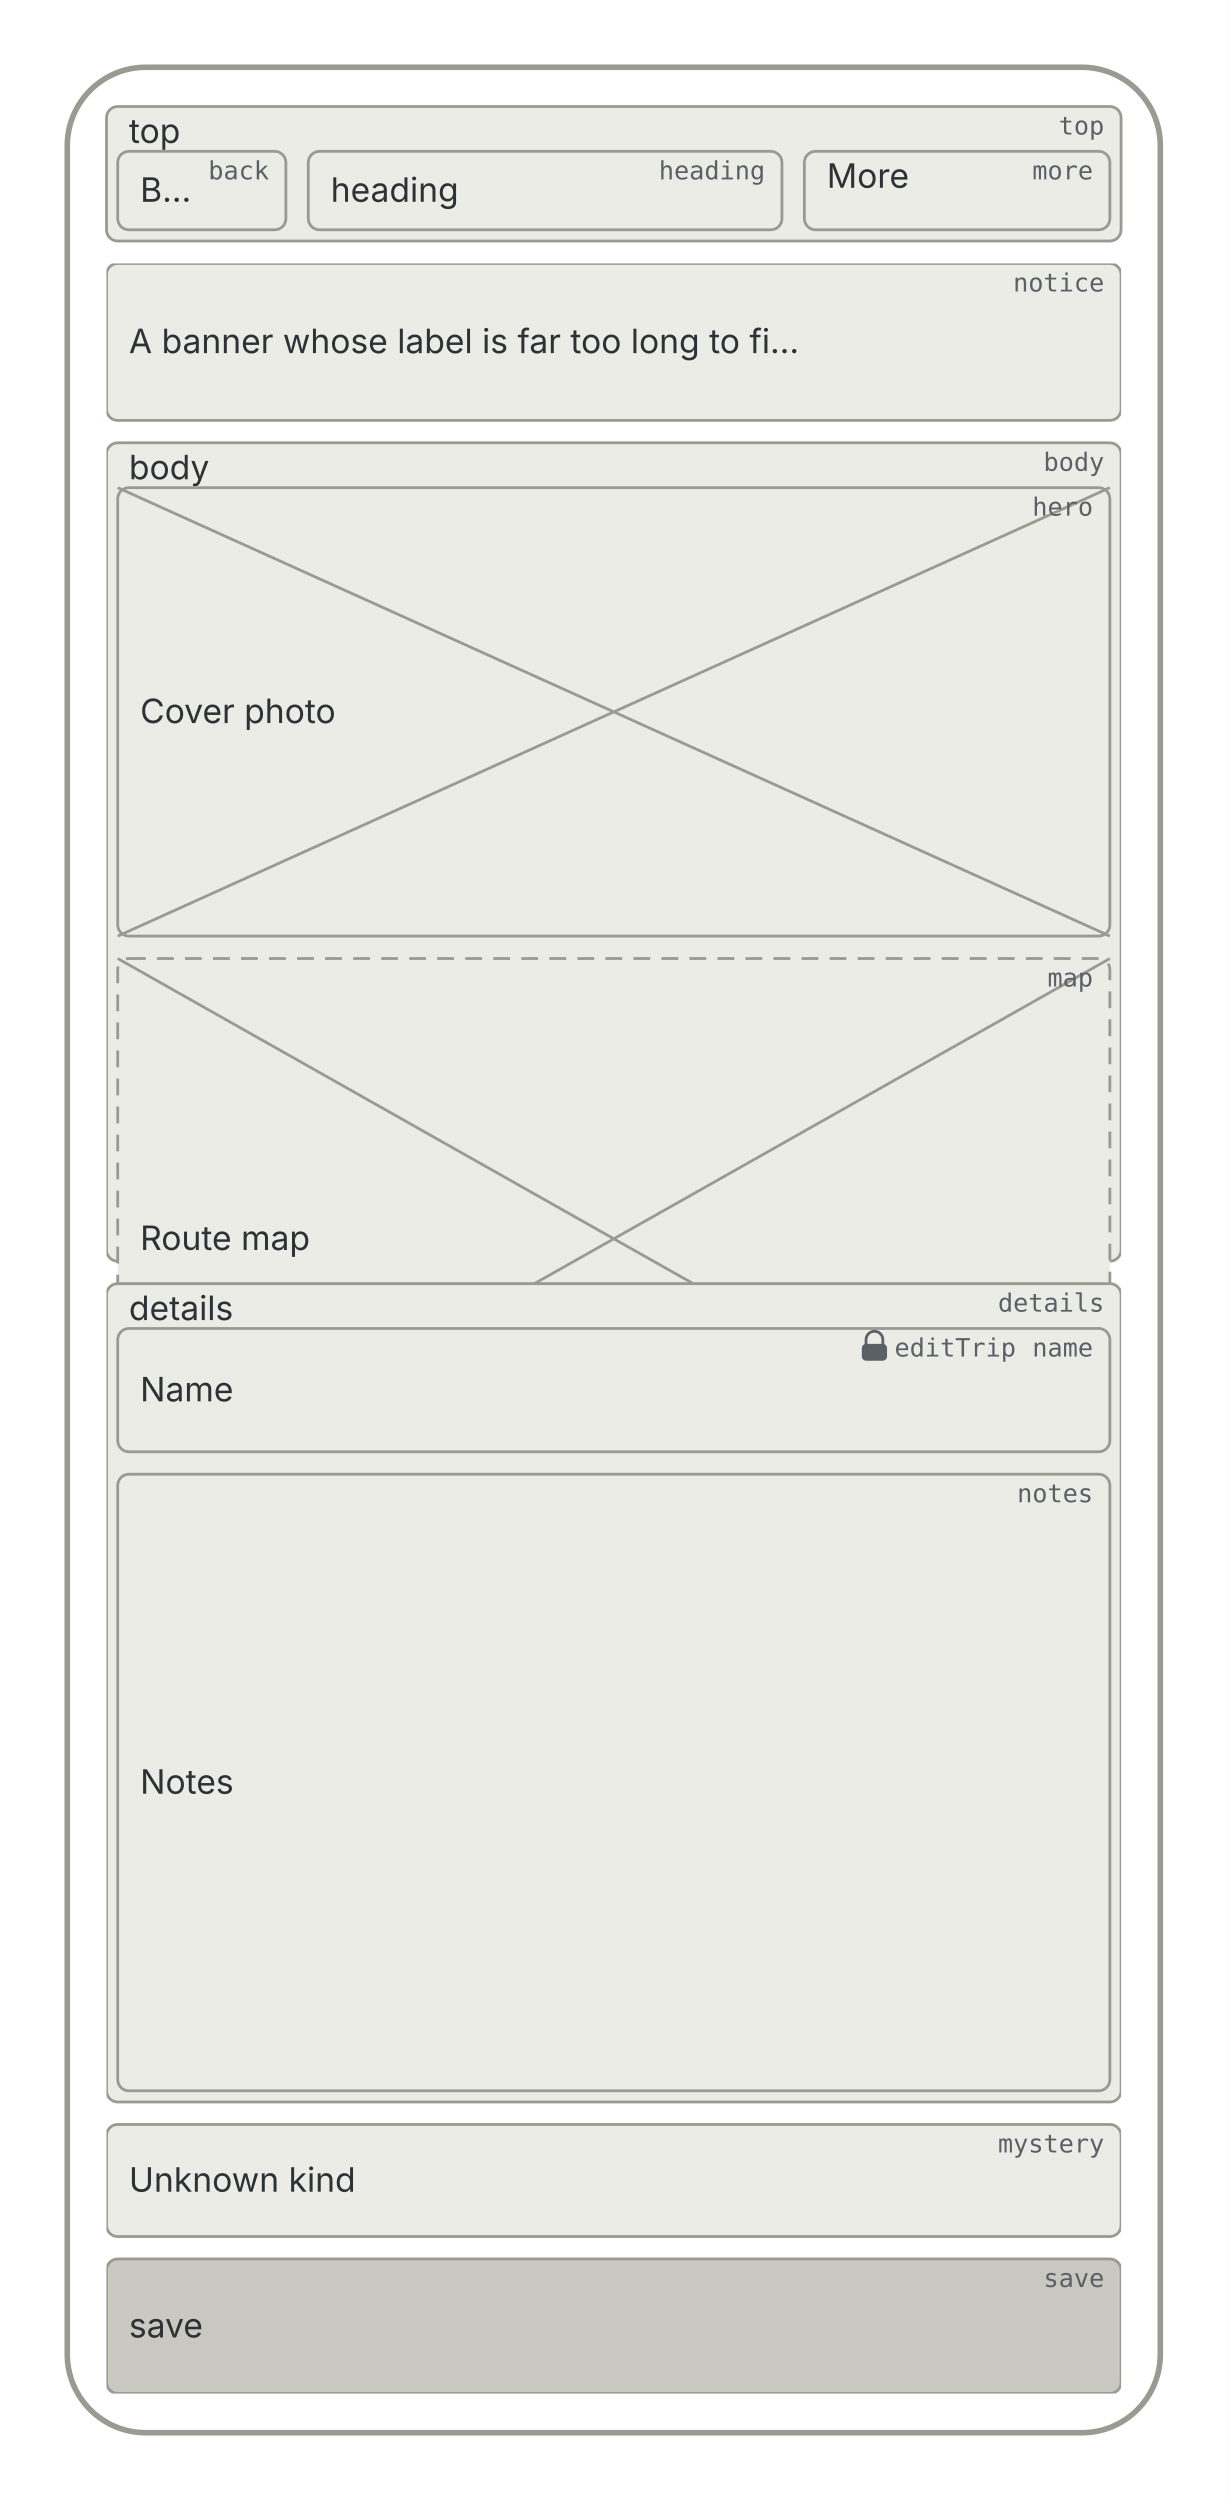
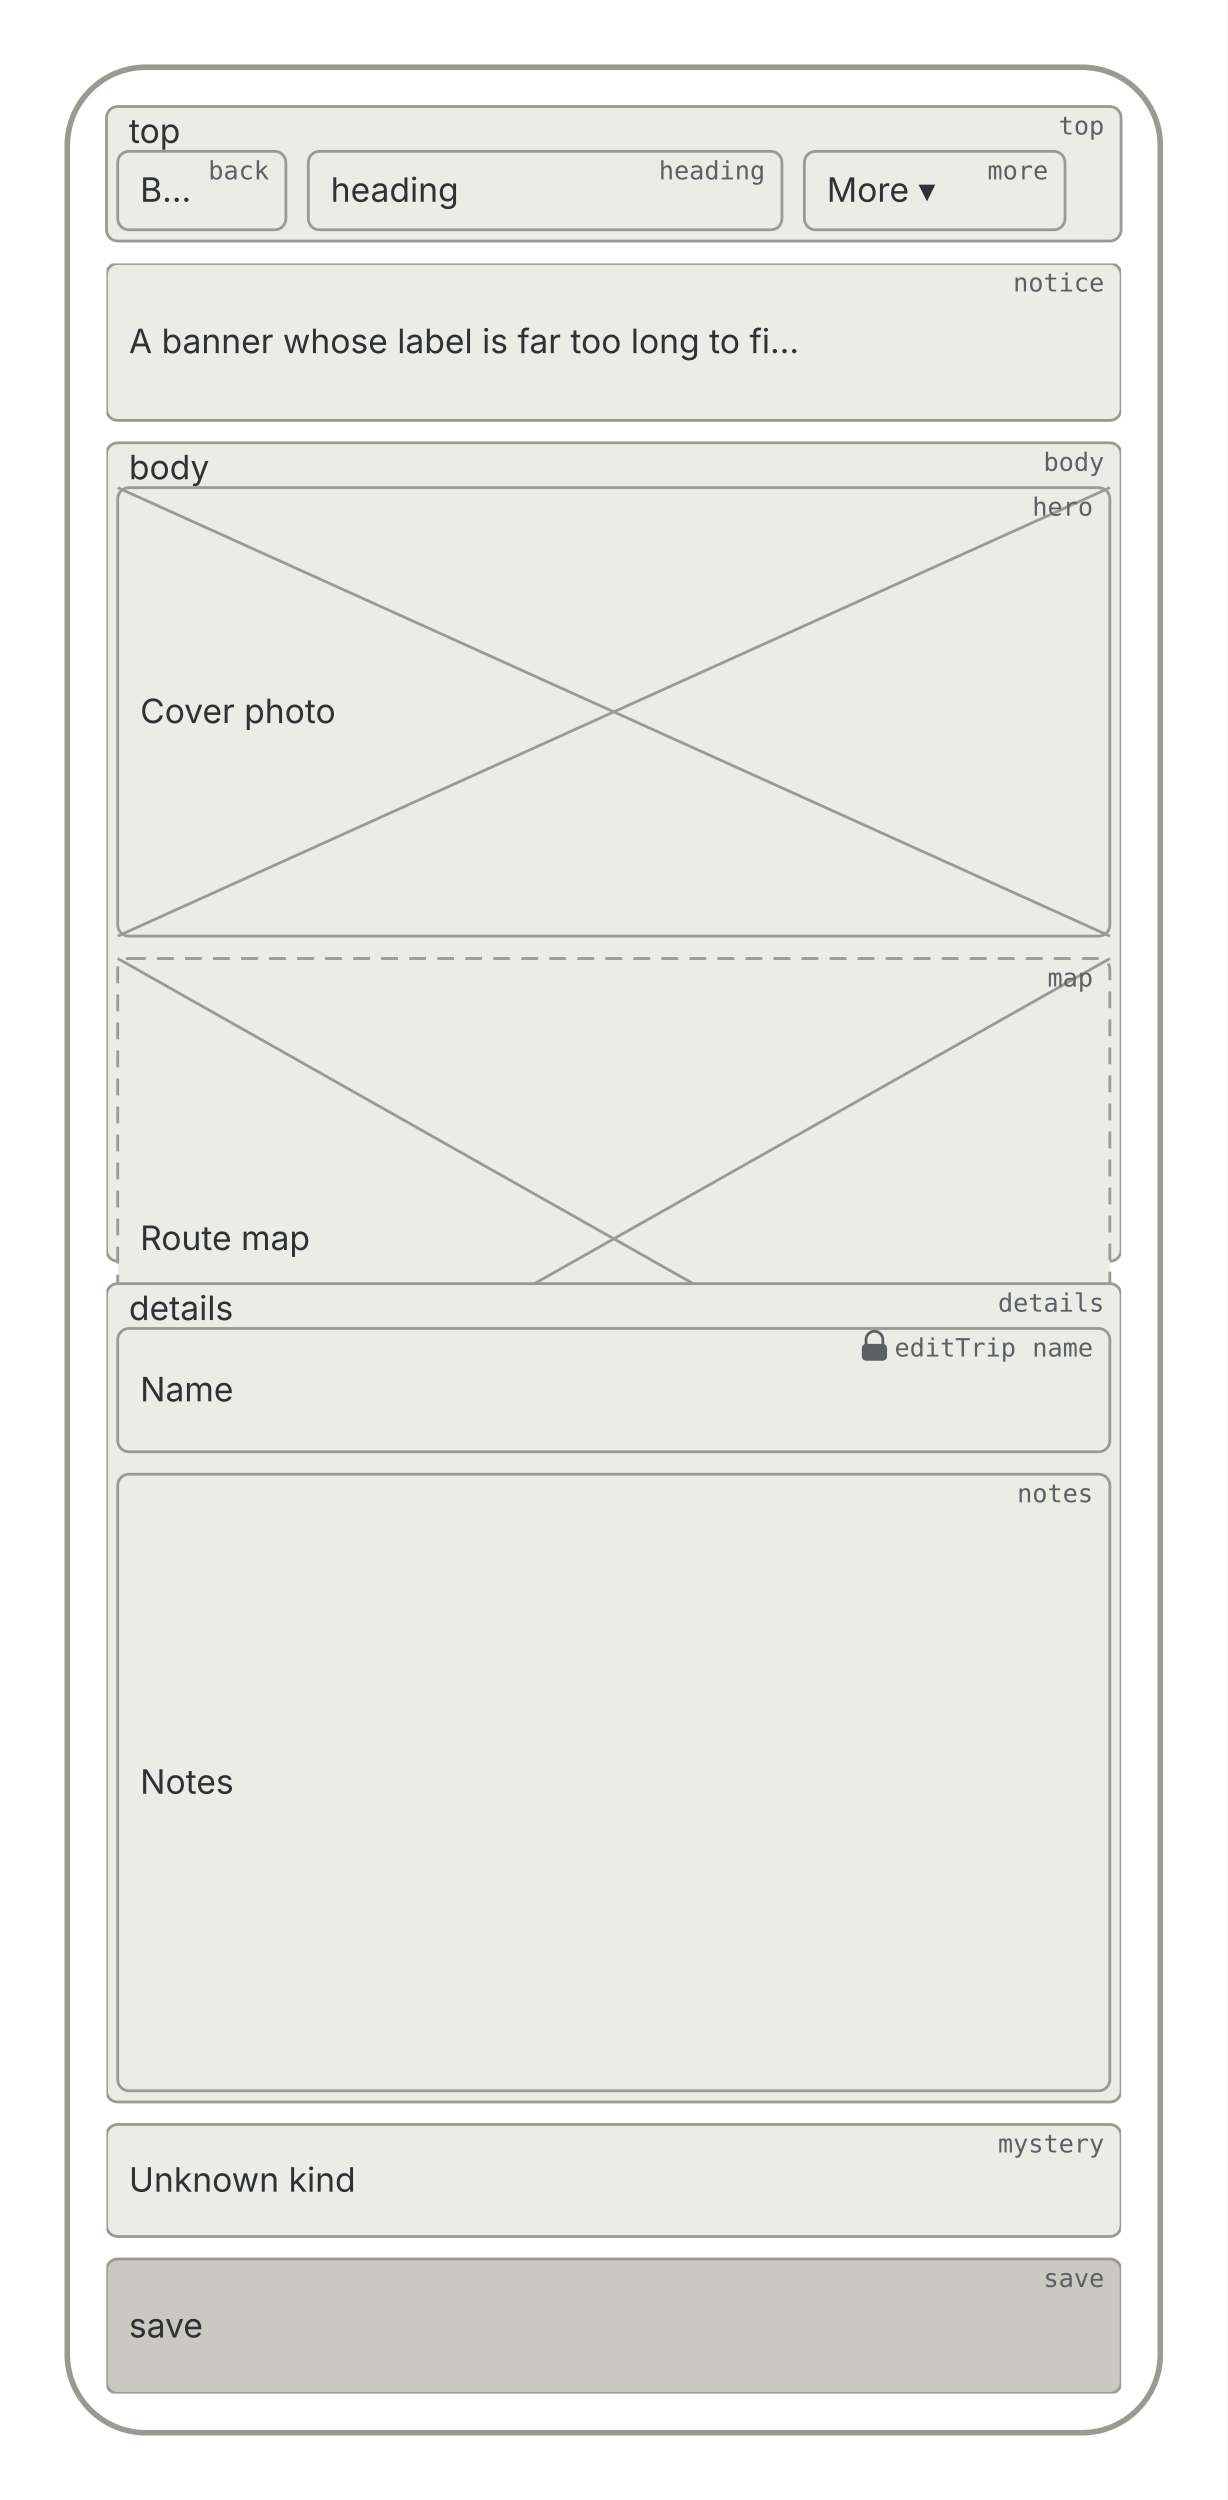
<svg xmlns="http://www.w3.org/2000/svg" width="438" height="892" viewBox="0 0 438 892" role="img" aria-label="Everything — phone">
  <rect class="card" x="0" y="0" width="438" height="892" fill="#FFFFFF" />
  <rect class="region" x="38" y="38" width="362" height="48" rx="4" fill="#ECECE6" stroke="#9A9A92" stroke-width="1" />
  <text class="label" x="46" y="51" font-size="12" font-family="system-ui, -apple-system, Segoe UI, sans-serif" fill="#2E3135">top</text>
  <text class="name" x="394" y="48" text-anchor="end" font-size="9" font-family="ui-monospace, Menlo, Consolas, monospace" fill="#5B5F66">top</text>
  <rect class="region" x="42" y="54" width="60" height="28" rx="4" fill="#ECECE6" stroke="#9A9A92" stroke-width="1" />
  <text class="label" x="50" y="72" font-size="12" font-family="system-ui, -apple-system, Segoe UI, sans-serif" fill="#2E3135">B…</text>
  <text class="name" x="96" y="64" text-anchor="end" font-size="9" font-family="ui-monospace, Menlo, Consolas, monospace" fill="#5B5F66">back</text>
  <rect class="region" x="110" y="54" width="169" height="28" rx="4" fill="#ECECE6" stroke="#9A9A92" stroke-width="1" />
  <text class="label" x="118" y="72" font-size="12" font-family="system-ui, -apple-system, Segoe UI, sans-serif" fill="#2E3135">heading</text>
  <text class="name" x="273" y="64" text-anchor="end" font-size="9" font-family="ui-monospace, Menlo, Consolas, monospace" fill="#5B5F66">heading</text>
-   <rect class="region" x="287" y="54" width="109" height="28" rx="4" fill="#ECECE6" stroke="#9A9A92" stroke-width="1" />
-   <text class="label" x="295" y="67" font-size="12" font-family="system-ui, -apple-system, Segoe UI, sans-serif" fill="#2E3135">More</text>
-   <text class="name" x="390" y="64" text-anchor="end" font-size="9" font-family="ui-monospace, Menlo, Consolas, monospace" fill="#5B5F66">more</text>
+   <rect class="region" x="287" y="54" width="93" height="28" rx="4" fill="#ECECE6" stroke="#9A9A92" stroke-width="1" />
+   <text class="label" x="295" y="72" font-size="12" font-family="system-ui, -apple-system, Segoe UI, sans-serif" fill="#2E3135">More ▾</text>
+   <text class="name" x="374" y="64" text-anchor="end" font-size="9" font-family="ui-monospace, Menlo, Consolas, monospace" fill="#5B5F66">more</text>
  <defs>
    <clipPath id="sb-clip">
      <rect x="38" y="94" width="362" height="760" />
    </clipPath>
  </defs>
  <g clip-path="url(#sb-clip)">
    <rect class="region" x="38" y="94" width="362" height="56" rx="4" fill="#ECECE6" stroke="#9A9A92" stroke-width="1" />
    <text class="label" x="46" y="126" font-size="12" font-family="system-ui, -apple-system, Segoe UI, sans-serif" fill="#2E3135">A banner whose label is far too long to fi…</text>
    <text class="name" x="394" y="104" text-anchor="end" font-size="9" font-family="ui-monospace, Menlo, Consolas, monospace" fill="#5B5F66">notice</text>
    <rect class="region" x="38" y="158" width="362" height="292" rx="4" fill="#ECECE6" stroke="#9A9A92" stroke-width="1" />
    <text class="label" x="46" y="171" font-size="12" font-family="system-ui, -apple-system, Segoe UI, sans-serif" fill="#2E3135">body</text>
    <text class="name" x="394" y="168" text-anchor="end" font-size="9" font-family="ui-monospace, Menlo, Consolas, monospace" fill="#5B5F66">body</text>
    <rect class="region" x="42" y="174" width="354" height="160" rx="4" fill="#ECECE6" stroke="#9A9A92" stroke-width="1" />
    <path class="placeholder" d="M42 174 L396 334 M396 174 L42 334" stroke="#9A9A92" stroke-width="1" />
    <text class="label" x="50" y="258" font-size="12" font-family="system-ui, -apple-system, Segoe UI, sans-serif" fill="#2E3135">Cover photo</text>
    <text class="name" x="390" y="184" text-anchor="end" font-size="9" font-family="ui-monospace, Menlo, Consolas, monospace" fill="#5B5F66">hero</text>
    <rect class="region" x="42" y="342" width="354" height="200" rx="4" fill="#ECECE6" stroke="#9A9A92" stroke-width="1" stroke-dasharray="6 4" />
    <path class="placeholder" d="M42 342 L396 542 M396 342 L42 542" stroke="#9A9A92" stroke-width="1" />
    <text class="label" x="50" y="446" font-size="12" font-family="system-ui, -apple-system, Segoe UI, sans-serif" fill="#2E3135">Route map</text>
    <text class="name" x="390" y="352" text-anchor="end" font-size="9" font-family="ui-monospace, Menlo, Consolas, monospace" fill="#5B5F66">map</text>
    <rect class="region" x="42" y="550" width="354" height="100" rx="4" fill="#ECECE6" stroke="#9A9A92" stroke-width="1" />
    <text class="label" x="50" y="563" font-size="12" font-family="system-ui, -apple-system, Segoe UI, sans-serif" fill="#2E3135">sidebar</text>
    <text class="name" x="390" y="560" text-anchor="end" font-size="9" font-family="ui-monospace, Menlo, Consolas, monospace" fill="#5B5F66">sidebar</text>
    <rect class="item" x="46" y="566" width="346" height="36" rx="4" fill="#ECECE6" stroke="#9A9A92" stroke-width="1" />
    <text class="label" x="54" y="588" font-size="12" font-family="system-ui, -apple-system, Segoe UI, sans-serif" fill="#2E3135">One</text>
    <rect class="item" x="46" y="610" width="346" height="36" rx="4" fill="#ECECE6" stroke="#9A9A92" stroke-width="1" />
    <text class="label" x="54" y="632" font-size="12" font-family="system-ui, -apple-system, Segoe UI, sans-serif" fill="#2E3135">Two</text>
    <rect class="region" x="42" y="658" width="354" height="40" rx="4" fill="#ECECE6" stroke="#9A9A92" stroke-width="1" />
    <text class="label" x="50" y="671" font-size="12" font-family="system-ui, -apple-system, Segoe UI, sans-serif" fill="#2E3135">actions</text>
    <text class="name" x="390" y="668" text-anchor="end" font-size="9" font-family="ui-monospace, Menlo, Consolas, monospace" fill="#5B5F66">actions</text>
-     <rect class="item" x="46" y="674" width="169" height="20" rx="4" fill="#ECECE6" stroke="#9A9A92" stroke-width="1" />
+     <rect class="item" x="46" y="674" width="158" height="20" rx="4" fill="#ECECE6" stroke="#9A9A92" stroke-width="1" />
    <text class="label" x="54" y="688" font-size="12" font-family="system-ui, -apple-system, Segoe UI, sans-serif" fill="#2E3135">Share</text>
-     <rect class="item" x="223" y="674" width="169" height="20" rx="4" fill="#ECECE6" stroke="#9A9A92" stroke-width="1" />
-     <text class="label" x="231" y="688" font-size="12" font-family="system-ui, -apple-system, Segoe UI, sans-serif" fill="#2E3135">Delete</text>
+     <rect class="item" x="212" y="674" width="180" height="20" rx="4" fill="#ECECE6" stroke="#9A9A92" stroke-width="1" />
+     <text class="label" x="220" y="688" font-size="12" font-family="system-ui, -apple-system, Segoe UI, sans-serif" fill="#2E3135">Delete</text>
    <rect class="region" x="38" y="458" width="362" height="292" rx="4" fill="#ECECE6" stroke="#9A9A92" stroke-width="1" />
    <text class="label" x="46" y="471" font-size="12" font-family="system-ui, -apple-system, Segoe UI, sans-serif" fill="#2E3135">details</text>
    <text class="name" x="394" y="468" text-anchor="end" font-size="9" font-family="ui-monospace, Menlo, Consolas, monospace" fill="#5B5F66">details</text>
    <rect class="region" x="42" y="474" width="354" height="44" rx="4" fill="#ECECE6" stroke="#9A9A92" stroke-width="1" />
    <text class="label" x="50" y="500" font-size="12" font-family="system-ui, -apple-system, Segoe UI, sans-serif" fill="#2E3135">Name</text>
    <text class="name" x="390" y="484" text-anchor="end" font-size="9" font-family="ui-monospace, Menlo, Consolas, monospace" fill="#5B5F66">name</text>
    <g class="lock" fill="none" stroke="#5B5F66" stroke-width="1">
      <path d="M309 480 V478 A3 3 0 0 1 315 478 V480" />
      <rect x="308" y="480" width="8" height="5" rx="1" fill="#5B5F66" />
    </g>
    <text class="cap" x="362.5" y="484" text-anchor="end" font-size="9" font-family="ui-monospace, Menlo, Consolas, monospace" fill="#5B5F66">editTrip</text>
    <rect class="region" x="42" y="526" width="354" height="220" rx="4" fill="#ECECE6" stroke="#9A9A92" stroke-width="1" />
    <text class="label" x="50" y="640" font-size="12" font-family="system-ui, -apple-system, Segoe UI, sans-serif" fill="#2E3135">Notes</text>
    <text class="name" x="390" y="536" text-anchor="end" font-size="9" font-family="ui-monospace, Menlo, Consolas, monospace" fill="#5B5F66">notes</text>
    <rect class="region" x="38" y="758" width="362" height="40" rx="4" fill="#ECECE6" stroke="#9A9A92" stroke-width="1" />
    <text class="label" x="46" y="782" font-size="12" font-family="system-ui, -apple-system, Segoe UI, sans-serif" fill="#2E3135">Unknown kind</text>
    <text class="name" x="394" y="768" text-anchor="end" font-size="9" font-family="ui-monospace, Menlo, Consolas, monospace" fill="#5B5F66">mystery</text>
    <rect class="region" x="38" y="806" width="362" height="48" rx="4" fill="#C9C9C1" stroke="#9A9A92" stroke-width="1" />
    <text class="label" x="46" y="834" font-size="12" font-family="system-ui, -apple-system, Segoe UI, sans-serif" fill="#2E3135">save</text>
    <text class="name" x="394" y="816" text-anchor="end" font-size="9" font-family="ui-monospace, Menlo, Consolas, monospace" fill="#5B5F66">save</text>
  </g>
  <rect class="frame" x="24" y="24" width="390" height="844" rx="28" fill="none" stroke="#9A9A92" stroke-width="2" />
</svg>
